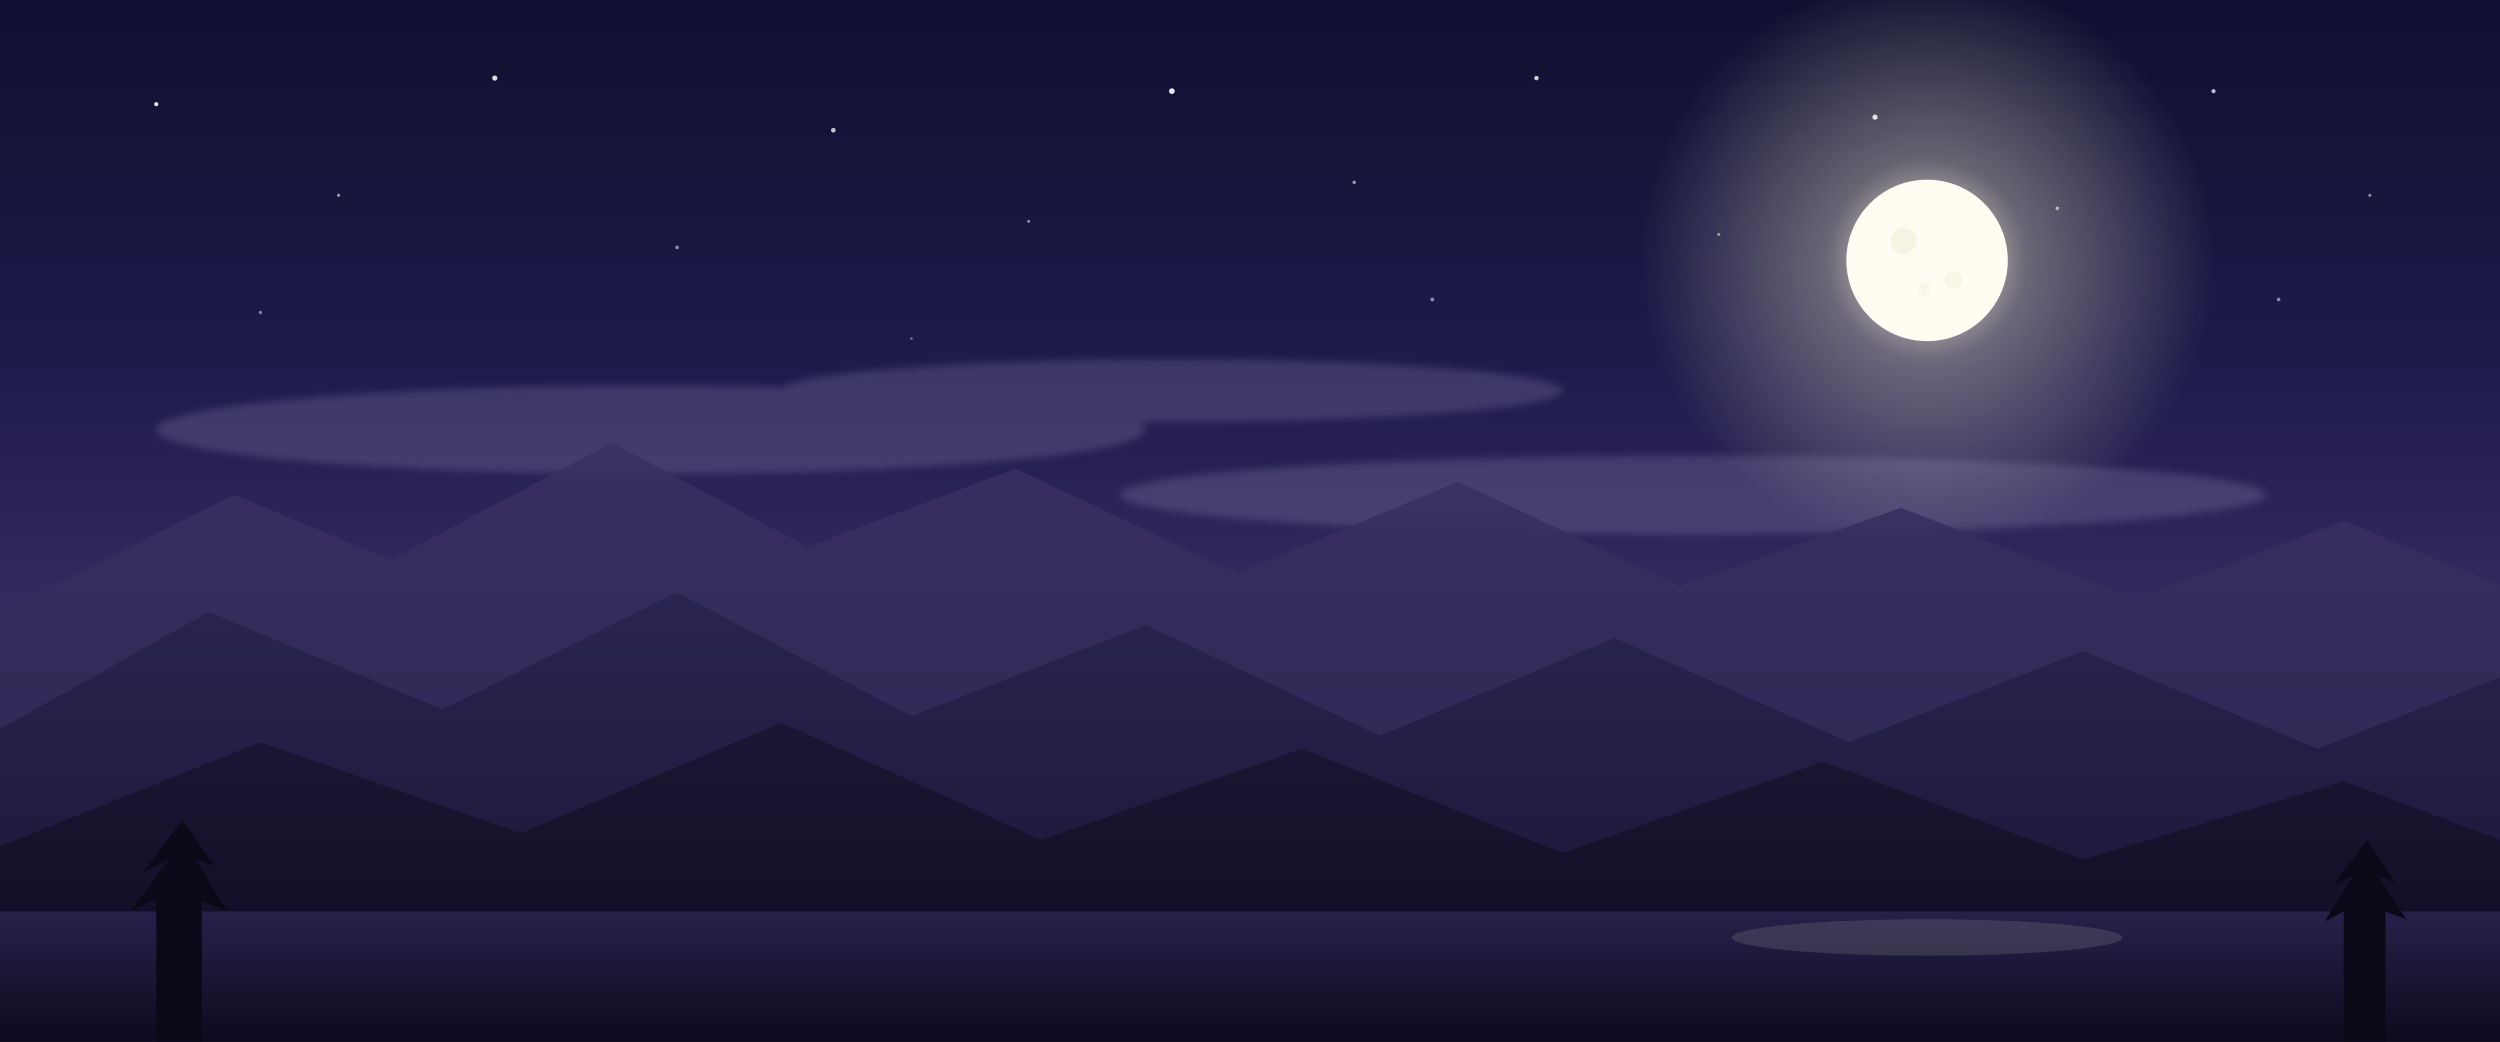
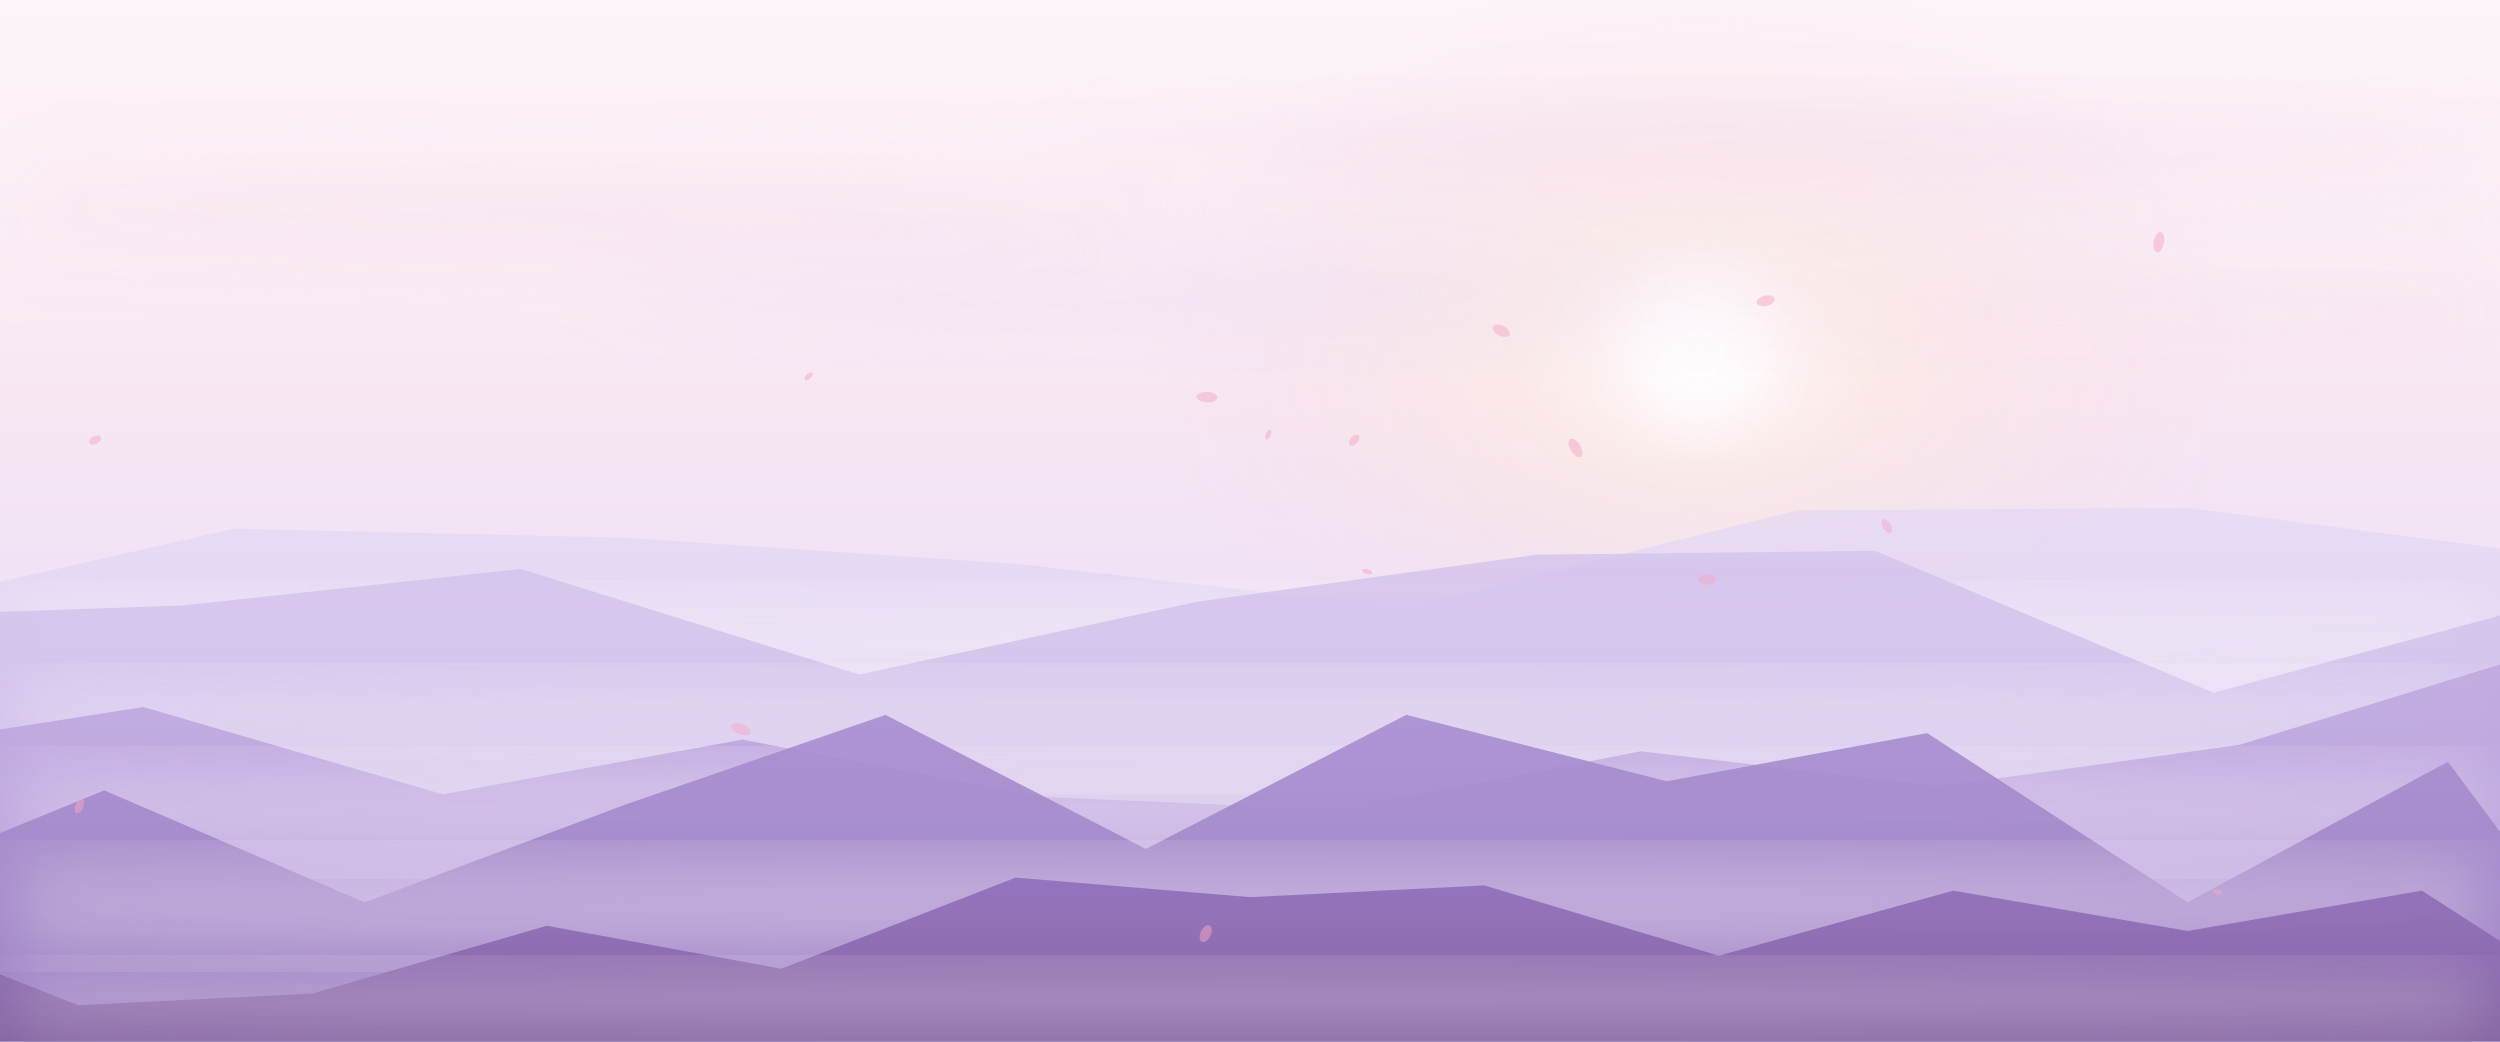
<svg xmlns="http://www.w3.org/2000/svg" viewBox="0 0 1920 800" preserveAspectRatio="xMidYMid slice">
  <defs>
-     <linearGradient id="sky1" x1="0" y1="0" x2="0" y2="1">
-       <stop offset="0%" stop-color="#0f1030" />
-       <stop offset="35%" stop-color="#1e1b4b" />
-       <stop offset="65%" stop-color="#3b2f63" />
-       <stop offset="85%" stop-color="#6b4c7e" />
-       <stop offset="100%" stop-color="#a56b8a" />
+     <linearGradient id="skA" x1="0" y1="0" x2="0" y2="1">
+       <stop offset="0%" stop-color="#fdf5fa" />
+       <stop offset="38%" stop-color="#f8e7f3" />
+       <stop offset="70%" stop-color="#eadff7" />
+       <stop offset="100%" stop-color="#dde8f2" />
    </linearGradient>
-     <radialGradient id="moon1" cx="50%" cy="50%" r="50%">
-       <stop offset="0%" stop-color="#fffdf0" stop-opacity="1" />
-       <stop offset="35%" stop-color="#fff6d5" stop-opacity="0.35" />
-       <stop offset="100%" stop-color="#fff6d5" stop-opacity="0" />
+     <radialGradient id="sunA" cx="50%" cy="50%" r="50%">
+       <stop offset="0%" stop-color="#fffafd" stop-opacity="0.95" />
+       <stop offset="35%" stop-color="#fdeadf" stop-opacity="0.55" />
+       <stop offset="100%" stop-color="#f6d7ea" stop-opacity="0" />
    </radialGradient>
-     <linearGradient id="mtn1a" x1="0" y1="0" x2="0" y2="1">
-       <stop offset="0%" stop-color="#3a3163" />
-       <stop offset="100%" stop-color="#241f45" />
+     <linearGradient id="m1" x1="0" y1="0" x2="0" y2="1">
+       <stop offset="0%" stop-color="#e3d8f4" />
+       <stop offset="100%" stop-color="#d6c8ee" />
    </linearGradient>
-     <linearGradient id="mtn1b" x1="0" y1="0" x2="0" y2="1">
-       <stop offset="0%" stop-color="#2a2450" />
-       <stop offset="100%" stop-color="#171432" />
+     <linearGradient id="m2" x1="0" y1="0" x2="0" y2="1">
+       <stop offset="0%" stop-color="#d3c3ec" />
+       <stop offset="100%" stop-color="#c6b2e4" />
    </linearGradient>
-     <linearGradient id="mtn1c" x1="0" y1="0" x2="0" y2="1">
-       <stop offset="0%" stop-color="#1a1735" />
-       <stop offset="100%" stop-color="#0d0b1e" />
+     <linearGradient id="m3" x1="0" y1="0" x2="0" y2="1">
+       <stop offset="0%" stop-color="#bfa9e0" />
+       <stop offset="100%" stop-color="#b097d6" />
    </linearGradient>
-     <linearGradient id="water1" x1="0" y1="0" x2="0" y2="1">
-       <stop offset="0%" stop-color="#2a2450" />
-       <stop offset="100%" stop-color="#0d0b1e" />
+     <linearGradient id="m4" x1="0" y1="0" x2="0" y2="1">
+       <stop offset="0%" stop-color="#a98ecf" />
+       <stop offset="100%" stop-color="#9a7dc1" />
    </linearGradient>
-     <filter id="blur1">
-       <feGaussianBlur stdDeviation="3" />
+     <linearGradient id="m5" x1="0" y1="0" x2="0" y2="1">
+       <stop offset="0%" stop-color="#9371bd" />
+       <stop offset="100%" stop-color="#83619f" />
+     </linearGradient>
+     <filter id="fA" x="-20%" y="-20%" width="140%" height="140%">
+       <feGaussianBlur stdDeviation="18" />
+     </filter>
+     <filter id="fB" x="-20%" y="-20%" width="140%" height="140%">
+       <feGaussianBlur stdDeviation="34" />
    </filter>
  </defs>
-   <rect width="1920" height="800" fill="url(#sky1)" />
-   <g fill="#ffffff">
-     <circle cx="120" cy="80" r="1.6" opacity="0.9" />
-     <circle cx="260" cy="150" r="1.2" opacity="0.6" />
-     <circle cx="380" cy="60" r="2" opacity="0.85" />
-     <circle cx="520" cy="190" r="1.4" opacity="0.5" />
-     <circle cx="640" cy="100" r="1.8" opacity="0.75" />
-     <circle cx="790" cy="170" r="1.1" opacity="0.55" />
-     <circle cx="900" cy="70" r="2.2" opacity="0.9" />
-     <circle cx="1040" cy="140" r="1.3" opacity="0.6" />
-     <circle cx="1180" cy="60" r="1.7" opacity="0.8" />
-     <circle cx="1320" cy="180" r="1.2" opacity="0.5" />
-     <circle cx="1440" cy="90" r="2" opacity="0.85" />
-     <circle cx="1580" cy="160" r="1.4" opacity="0.6" />
-     <circle cx="1700" cy="70" r="1.6" opacity="0.75" />
-     <circle cx="1820" cy="150" r="1.2" opacity="0.5" />
-     <circle cx="200" cy="240" r="1.3" opacity="0.45" />
-     <circle cx="700" cy="260" r="1" opacity="0.4" />
-     <circle cx="1100" cy="230" r="1.5" opacity="0.5" />
-     <circle cx="1500" cy="250" r="1.1" opacity="0.4" />
-     <circle cx="1750" cy="230" r="1.4" opacity="0.5" />
+   <rect width="1920" height="800" fill="url(#skA)" />
+   <ellipse cx="1305" cy="272" rx="430" ry="300" fill="url(#sunA)" />
+   <circle cx="1305" cy="272" r="58" fill="#fffdfe" opacity="0.85" filter="url(#fA)" />
+   <g filter="url(#fB)" opacity="0.55">
+     <ellipse cx="422" cy="160" rx="499" ry="24" fill="#f9dcea" />
+     <ellipse cx="1382" cy="112" rx="576" ry="20" fill="#f2d6ea" />
+     <ellipse cx="921" cy="224" rx="460" ry="16" fill="#e8d8f3" />
+     <ellipse cx="1689" cy="240" rx="384" ry="14" fill="#f6dee9" />
  </g>
-   <circle cx="1480" cy="200" r="220" fill="url(#moon1)" />
-   <circle cx="1480" cy="200" r="62" fill="#fffdf2" />
-   <circle cx="1462" cy="185" r="10" fill="#f2edd8" opacity="0.6" />
-   <circle cx="1500" cy="215" r="7" fill="#f2edd8" opacity="0.5" />
-   <circle cx="1478" cy="222" r="5" fill="#f2edd8" opacity="0.4" />
-   <g opacity="0.18" fill="#c9b8e0" filter="url(#blur1)">
-     <ellipse cx="500" cy="330" rx="380" ry="34" />
-     <ellipse cx="1300" cy="380" rx="440" ry="30" />
-     <ellipse cx="900" cy="300" rx="300" ry="24" />
-   </g>
-   <path d="M0 470 L180 380 L300 430 L470 340 L620 420 L780 360 L950 440 L1120 370 L1290 450 L1460 390 L1640 460 L1800 400 L1920 450 L1920 800 L0 800 Z" fill="url(#mtn1a)" opacity="0.9" />
-   <path d="M0 560 L160 470 L340 545 L520 455 L700 550 L880 480 L1060 565 L1240 490 L1420 570 L1600 500 L1780 575 L1920 520 L1920 800 L0 800 Z" fill="url(#mtn1b)" />
-   <path d="M0 650 L200 570 L400 640 L600 555 L800 645 L1000 575 L1200 655 L1400 585 L1600 660 L1800 600 L1920 645 L1920 800 L0 800 Z" fill="url(#mtn1c)" />
-   <rect x="0" y="700" width="1920" height="100" fill="url(#water1)" opacity="0.85" />
-   <ellipse cx="1480" cy="720" rx="150" ry="14" fill="#fff8e1" opacity="0.12" />
-   <g fill="#0a0918">
-     <path d="M120 800 L120 690 L100 700 L130 660 L110 670 L140 630 L165 665 L150 660 L175 700 L155 692 L155 800 Z" />
-     <path d="M1800 800 L1800 700 L1785 708 L1808 672 L1792 680 L1818 645 L1840 678 L1826 672 L1848 706 L1832 700 L1832 800 Z" />
+   <path d="M-120 474 L180 406 L480 413 L780 433 L1080 467 L1380 392 L1680 390 L1980 429 L2040 800 L-120 800 Z" fill="url(#m1)" opacity="0.72" />
+   <ellipse cx="960" cy="496" rx="1382" ry="36" fill="#fffbfe" opacity="0.42" filter="url(#fB)" />
+   <path d="M-120 474 L140 465 L400 437 L660 518 L920 462 L1180 426 L1440 423 L1700 532 L1960 462 L2040 800 L-120 800 Z" fill="url(#m2)" opacity="0.8" />
+   <ellipse cx="960" cy="560" rx="1382" ry="36" fill="#fffbfe" opacity="0.42" filter="url(#fB)" />
+   <path d="M-120 579 L110 543 L340 610 L570 568 L800 612 L1030 622 L1260 577 L1490 604 L1720 572 L1950 501 L2040 800 L-120 800 Z" fill="url(#m3)" opacity="0.86" />
+   <ellipse cx="960" cy="624" rx="1382" ry="36" fill="#fffbfe" opacity="0.42" filter="url(#fB)" />
+   <path d="M-120 689 L80 607 L280 693 L480 618 L680 549 L880 652 L1080 549 L1280 600 L1480 563 L1680 693 L1880 585 L2040 800 L-120 800 Z" fill="url(#m4)" opacity="0.9" />
+   <ellipse cx="960" cy="696" rx="1382" ry="36" fill="#fffbfe" opacity="0.42" filter="url(#fB)" />
+   <path d="M-120 701 L60 772 L240 763 L420 711 L600 744 L780 674 L960 689 L1140 680 L1320 734 L1500 684 L1680 715 L1860 684 L2040 800 L-120 800 Z" fill="url(#m5)" opacity="0.94" />
+   <ellipse cx="960" cy="784" rx="1382" ry="36" fill="#fffbfe" opacity="0.42" filter="url(#fB)" />
+   <g opacity="0.5">
+     <ellipse cx="926" cy="717" rx="7" ry="4" fill="#f4a8c6" transform="rotate(115 926 717)" />
+     <ellipse cx="1040" cy="338" rx="5" ry="3" fill="#f4a8c6" transform="rotate(131 1040 338)" />
+     <ellipse cx="974" cy="334" rx="4" ry="2" fill="#f4a8c6" transform="rotate(114 974 334)" />
+     <ellipse cx="621" cy="289" rx="4" ry="2" fill="#f4a8c6" transform="rotate(137 621 289)" />
+     <ellipse cx="1658" cy="186" rx="8" ry="4" fill="#f4a8c6" transform="rotate(101 1658 186)" />
+     <ellipse cx="927" cy="305" rx="8" ry="4" fill="#f4a8c6" transform="rotate(3 927 305)" />
+     <ellipse cx="1703" cy="685" rx="4" ry="2" fill="#f4a8c6" transform="rotate(15 1703 685)" />
+     <ellipse cx="73" cy="338" rx="5" ry="3" fill="#f4a8c6" transform="rotate(153 73 338)" />
+     <ellipse cx="61" cy="619" rx="6" ry="3" fill="#f4a8c6" transform="rotate(112 61 619)" />
+     <ellipse cx="1210" cy="344" rx="8" ry="4" fill="#f4a8c6" transform="rotate(59 1210 344)" />
+     <ellipse cx="1311" cy="445" rx="7" ry="4" fill="#f4a8c6" transform="rotate(1 1311 445)" />
+     <ellipse cx="1356" cy="231" rx="7" ry="4" fill="#f4a8c6" transform="rotate(167 1356 231)" />
+     <ellipse cx="569" cy="560" rx="8" ry="4" fill="#f4a8c6" transform="rotate(21 569 560)" />
+     <ellipse cx="1449" cy="404" rx="6" ry="3" fill="#f4a8c6" transform="rotate(58 1449 404)" />
+     <ellipse cx="1050" cy="439" rx="4" ry="2" fill="#f4a8c6" transform="rotate(17 1050 439)" />
+     <ellipse cx="1153" cy="254" rx="7" ry="4" fill="#f4a8c6" transform="rotate(27 1153 254)" />
  </g>
</svg>
